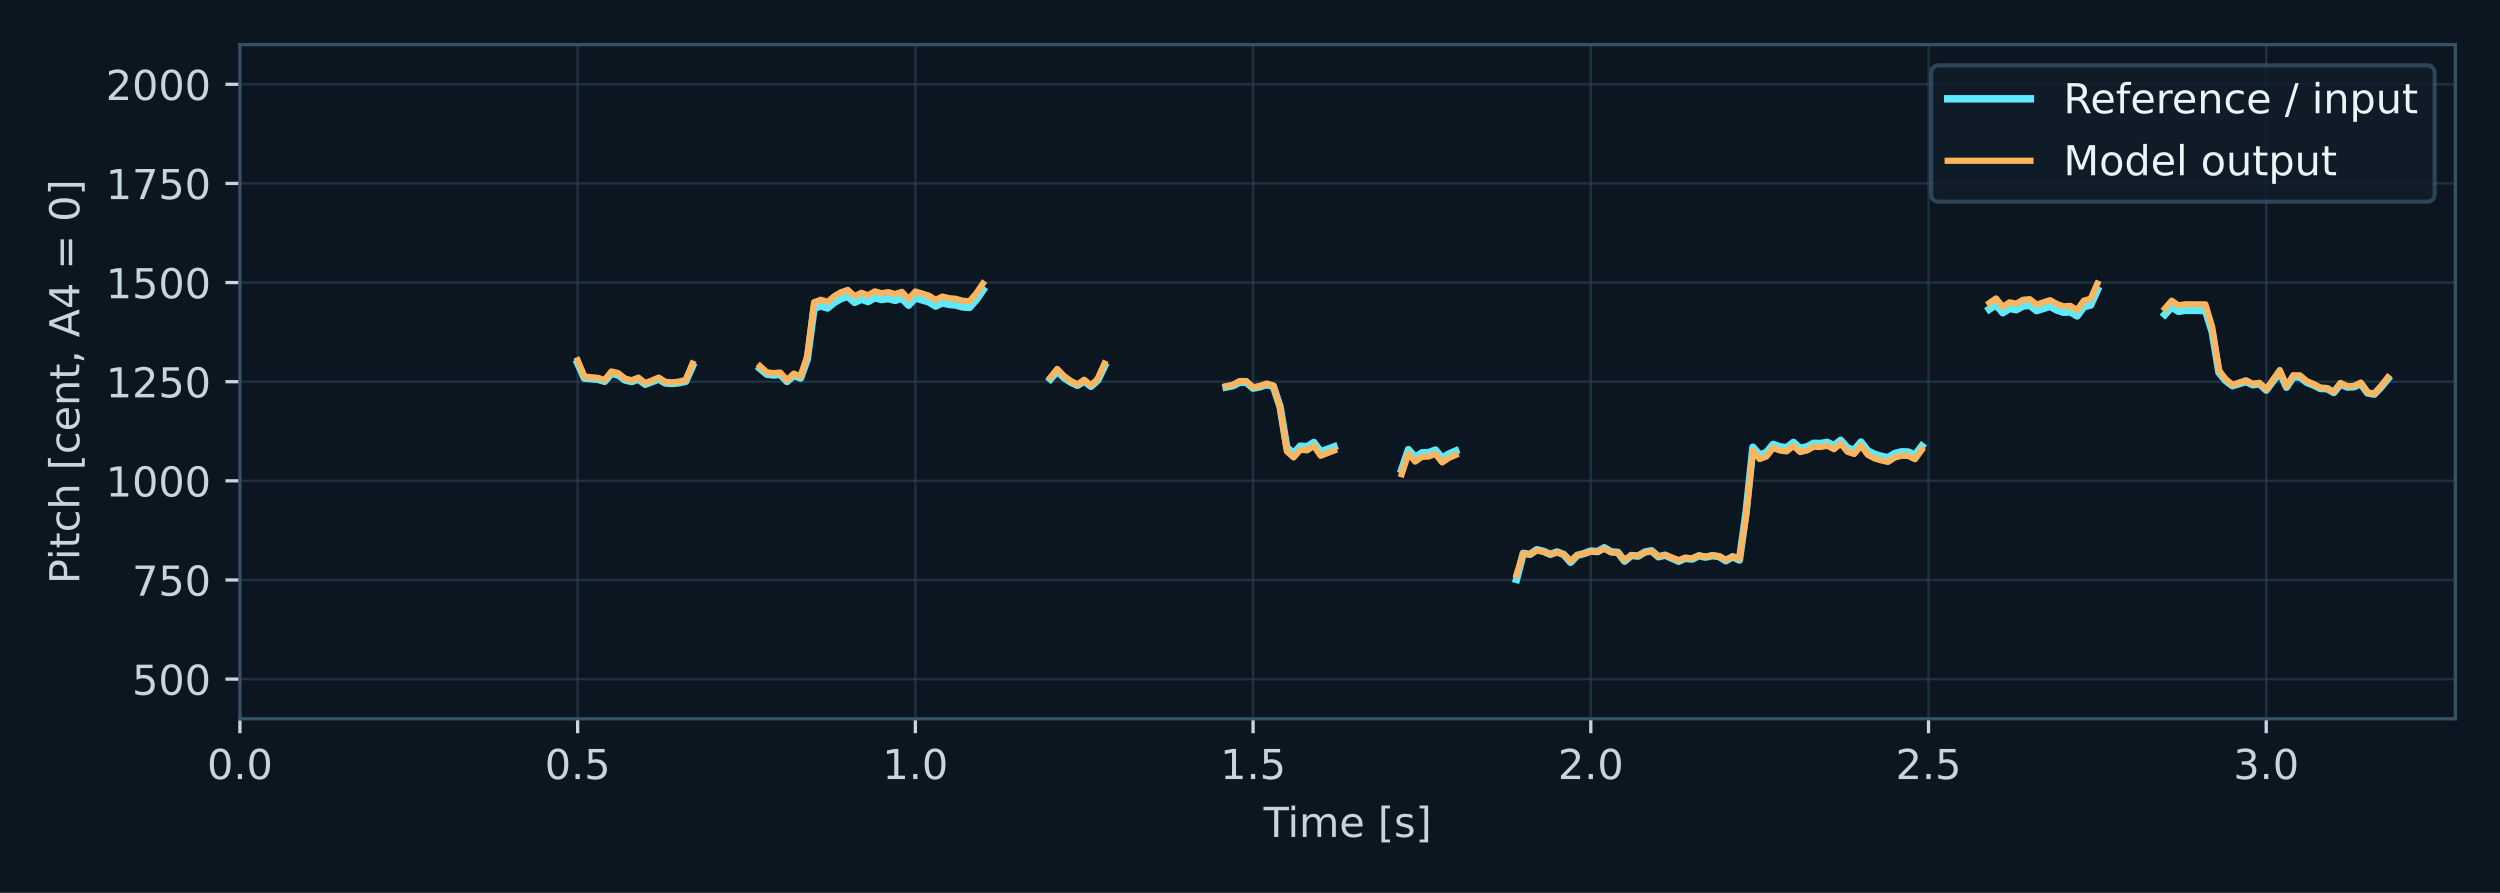
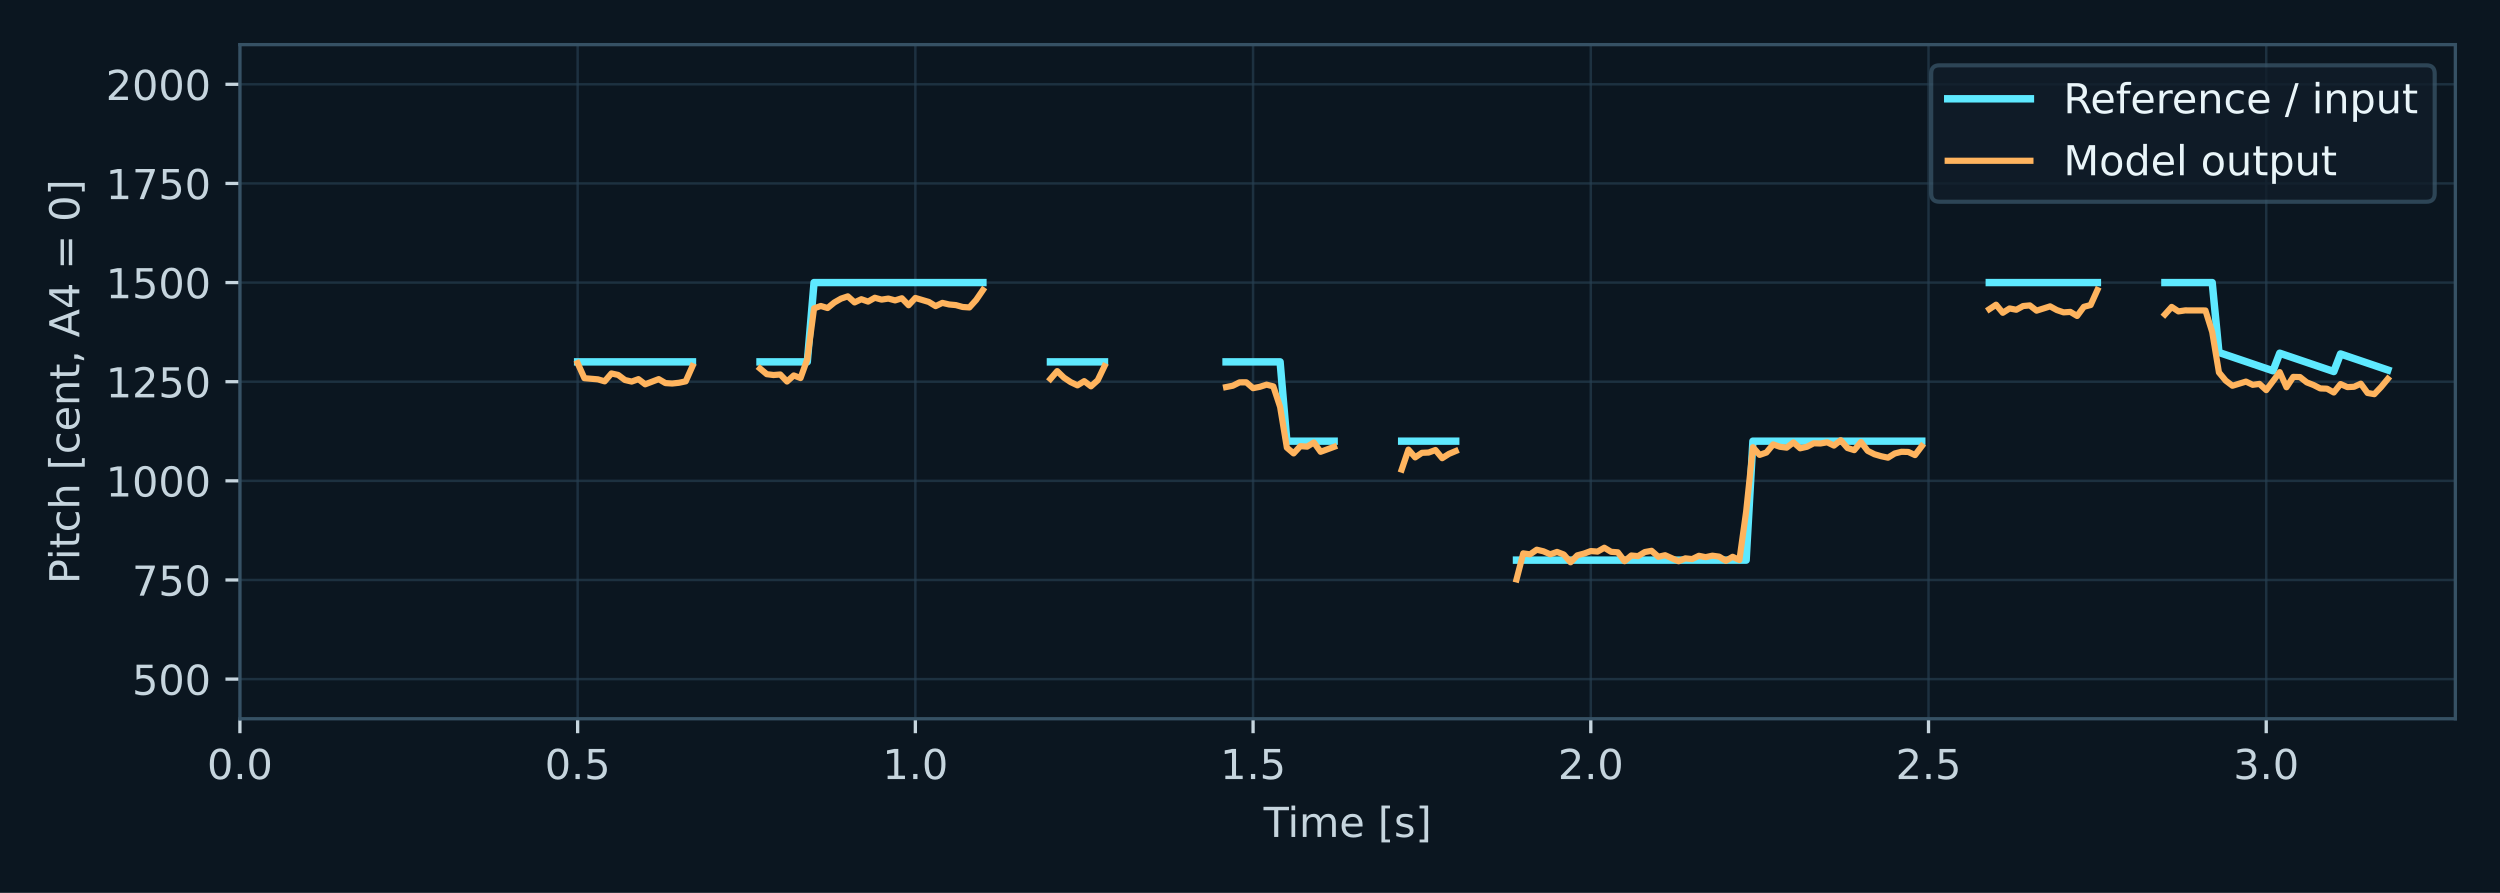
<svg xmlns="http://www.w3.org/2000/svg" xmlns:xlink="http://www.w3.org/1999/xlink" width="604.8pt" height="216pt" viewBox="0 0 604.8 216" version="1.1">
  <defs>
    <style type="text/css">*{stroke-linejoin: round; stroke-linecap: butt}</style>
  </defs>
  <g id="figure_1">
    <g id="patch_1">
      <path d="M 0 216 L 604.8 216 L 604.8 0 L 0 0 z " style="fill: #0b1620" />
    </g>
    <g id="axes_1">
      <g id="patch_2">
        <path d="M 58.042 173.878 L 594 173.878 L 594 10.8 L 58.042 10.8 z " style="fill: #0b1620" />
      </g>
      <g id="matplotlib.axis_1">
        <g id="xtick_1">
          <g id="line2d_1">
            <path d="M 58.042 173.878 L 58.042 10.8 " clip-path="url(#p60f1ccc216)" style="fill: none; stroke: #274052; stroke-opacity: 0.65; stroke-width: 0.6; stroke-linecap: square" />
          </g>
          <g id="line2d_2">
            <defs>
              <path id="m937ce495da" d="M 0 0 L 0 3.5 " style="stroke: #c6d5de; stroke-width: 0.8" />
            </defs>
            <g>
              <use xlink:href="#m937ce495da" x="58.042" y="173.878" style="fill: #c6d5de; stroke: #c6d5de; stroke-width: 0.8" />
            </g>
          </g>
          <g id="text_1">
            <g style="fill: #c6d5de" transform="translate(50.09078 188.4753) scale(0.1 -0.1)">
              <defs>
                <path id="DejaVuSans-13" d="M 2034 4250 Q 1547 4250 1301 3770 Q 1056 3291 1056 2328 Q 1056 1369 1301 889 Q 1547 409 2034 409 Q 2525 409 2770 889 Q 3016 1369 3016 2328 Q 3016 3291 2770 3770 Q 2525 4250 2034 4250 z M 2034 4750 Q 2819 4750 3233 4129 Q 3647 3509 3647 2328 Q 3647 1150 3233 529 Q 2819 -91 2034 -91 Q 1250 -91 836 529 Q 422 1150 422 2328 Q 422 3509 836 4129 Q 1250 4750 2034 4750 z " transform="scale(0.015625)" />
                <path id="DejaVuSans-11" d="M 684 794 L 1344 794 L 1344 0 L 684 0 L 684 794 z " transform="scale(0.015625)" />
              </defs>
              <use xlink:href="#DejaVuSans-13" />
              <use xlink:href="#DejaVuSans-11" transform="translate(63.625 0)" />
              <use xlink:href="#DejaVuSans-13" transform="translate(95.40625 0)" />
            </g>
          </g>
        </g>
        <g id="xtick_2">
          <g id="line2d_3">
            <path d="M 139.743 173.878 L 139.743 10.8 " clip-path="url(#p60f1ccc216)" style="fill: none; stroke: #274052; stroke-opacity: 0.65; stroke-width: 0.6; stroke-linecap: square" />
          </g>
          <g id="line2d_4">
            <g>
              <use xlink:href="#m937ce495da" x="139.743" y="173.878" style="fill: #c6d5de; stroke: #c6d5de; stroke-width: 0.8" />
            </g>
          </g>
          <g id="text_2">
            <g style="fill: #c6d5de" transform="translate(131.7916 188.4753) scale(0.1 -0.1)">
              <defs>
                <path id="DejaVuSans-18" d="M 691 4666 L 3169 4666 L 3169 4134 L 1269 4134 L 1269 2991 Q 1406 3038 1543 3061 Q 1681 3084 1819 3084 Q 2600 3084 3056 2656 Q 3513 2228 3513 1497 Q 3513 744 3044 326 Q 2575 -91 1722 -91 Q 1428 -91 1123 -41 Q 819 9 494 109 L 494 744 Q 775 591 1075 516 Q 1375 441 1709 441 Q 2250 441 2565 725 Q 2881 1009 2881 1497 Q 2881 1984 2565 2268 Q 2250 2553 1709 2553 Q 1456 2553 1204 2497 Q 953 2441 691 2322 L 691 4666 z " transform="scale(0.015625)" />
              </defs>
              <use xlink:href="#DejaVuSans-13" />
              <use xlink:href="#DejaVuSans-11" transform="translate(63.625 0)" />
              <use xlink:href="#DejaVuSans-18" transform="translate(95.40625 0)" />
            </g>
          </g>
        </g>
        <g id="xtick_3">
          <g id="line2d_5">
            <path d="M 221.444 173.878 L 221.444 10.8 " clip-path="url(#p60f1ccc216)" style="fill: none; stroke: #274052; stroke-opacity: 0.65; stroke-width: 0.6; stroke-linecap: square" />
          </g>
          <g id="line2d_6">
            <g>
              <use xlink:href="#m937ce495da" x="221.444" y="173.878" style="fill: #c6d5de; stroke: #c6d5de; stroke-width: 0.8" />
            </g>
          </g>
          <g id="text_3">
            <g style="fill: #c6d5de" transform="translate(213.4925 188.4753) scale(0.1 -0.1)">
              <defs>
                <path id="DejaVuSans-14" d="M 794 531 L 1825 531 L 1825 4091 L 703 3866 L 703 4441 L 1819 4666 L 2450 4666 L 2450 531 L 3481 531 L 3481 0 L 794 0 L 794 531 z " transform="scale(0.015625)" />
              </defs>
              <use xlink:href="#DejaVuSans-14" />
              <use xlink:href="#DejaVuSans-11" transform="translate(63.625 0)" />
              <use xlink:href="#DejaVuSans-13" transform="translate(95.40625 0)" />
            </g>
          </g>
        </g>
        <g id="xtick_4">
          <g id="line2d_7">
            <path d="M 303.145 173.878 L 303.145 10.8 " clip-path="url(#p60f1ccc216)" style="fill: none; stroke: #274052; stroke-opacity: 0.65; stroke-width: 0.6; stroke-linecap: square" />
          </g>
          <g id="line2d_8">
            <g>
              <use xlink:href="#m937ce495da" x="303.145" y="173.878" style="fill: #c6d5de; stroke: #c6d5de; stroke-width: 0.8" />
            </g>
          </g>
          <g id="text_4">
            <g style="fill: #c6d5de" transform="translate(295.1934 188.4753) scale(0.1 -0.1)">
              <use xlink:href="#DejaVuSans-14" />
              <use xlink:href="#DejaVuSans-11" transform="translate(63.625 0)" />
              <use xlink:href="#DejaVuSans-18" transform="translate(95.40625 0)" />
            </g>
          </g>
        </g>
        <g id="xtick_5">
          <g id="line2d_9">
            <path d="M 384.846 173.878 L 384.846 10.8 " clip-path="url(#p60f1ccc216)" style="fill: none; stroke: #274052; stroke-opacity: 0.65; stroke-width: 0.6; stroke-linecap: square" />
          </g>
          <g id="line2d_10">
            <g>
              <use xlink:href="#m937ce495da" x="384.846" y="173.878" style="fill: #c6d5de; stroke: #c6d5de; stroke-width: 0.8" />
            </g>
          </g>
          <g id="text_5">
            <g style="fill: #c6d5de" transform="translate(376.8942 188.4753) scale(0.1 -0.1)">
              <defs>
                <path id="DejaVuSans-15" d="M 1228 531 L 3431 531 L 3431 0 L 469 0 L 469 531 Q 828 903 1448 1529 Q 2069 2156 2228 2338 Q 2531 2678 2651 2914 Q 2772 3150 2772 3378 Q 2772 3750 2511 3984 Q 2250 4219 1831 4219 Q 1534 4219 1204 4116 Q 875 4013 500 3803 L 500 4441 Q 881 4594 1212 4672 Q 1544 4750 1819 4750 Q 2544 4750 2975 4387 Q 3406 4025 3406 3419 Q 3406 3131 3298 2873 Q 3191 2616 2906 2266 Q 2828 2175 2409 1742 Q 1991 1309 1228 531 z " transform="scale(0.015625)" />
              </defs>
              <use xlink:href="#DejaVuSans-15" />
              <use xlink:href="#DejaVuSans-11" transform="translate(63.625 0)" />
              <use xlink:href="#DejaVuSans-13" transform="translate(95.40625 0)" />
            </g>
          </g>
        </g>
        <g id="xtick_6">
          <g id="line2d_11">
            <path d="M 466.547 173.878 L 466.547 10.8 " clip-path="url(#p60f1ccc216)" style="fill: none; stroke: #274052; stroke-opacity: 0.65; stroke-width: 0.6; stroke-linecap: square" />
          </g>
          <g id="line2d_12">
            <g>
              <use xlink:href="#m937ce495da" x="466.547" y="173.878" style="fill: #c6d5de; stroke: #c6d5de; stroke-width: 0.8" />
            </g>
          </g>
          <g id="text_6">
            <g style="fill: #c6d5de" transform="translate(458.5951 188.4753) scale(0.1 -0.1)">
              <use xlink:href="#DejaVuSans-15" />
              <use xlink:href="#DejaVuSans-11" transform="translate(63.625 0)" />
              <use xlink:href="#DejaVuSans-18" transform="translate(95.40625 0)" />
            </g>
          </g>
        </g>
        <g id="xtick_7">
          <g id="line2d_13">
            <path d="M 548.248 173.878 L 548.248 10.8 " clip-path="url(#p60f1ccc216)" style="fill: none; stroke: #274052; stroke-opacity: 0.65; stroke-width: 0.6; stroke-linecap: square" />
          </g>
          <g id="line2d_14">
            <g>
              <use xlink:href="#m937ce495da" x="548.248" y="173.878" style="fill: #c6d5de; stroke: #c6d5de; stroke-width: 0.8" />
            </g>
          </g>
          <g id="text_7">
            <g style="fill: #c6d5de" transform="translate(540.296 188.4753) scale(0.1 -0.1)">
              <defs>
                <path id="DejaVuSans-16" d="M 2597 2516 Q 3050 2419 3304 2112 Q 3559 1806 3559 1356 Q 3559 666 3084 287 Q 2609 -91 1734 -91 Q 1441 -91 1130 -33 Q 819 25 488 141 L 488 750 Q 750 597 1062 519 Q 1375 441 1716 441 Q 2309 441 2620 675 Q 2931 909 2931 1356 Q 2931 1769 2642 2001 Q 2353 2234 1838 2234 L 1294 2234 L 1294 2753 L 1863 2753 Q 2328 2753 2575 2939 Q 2822 3125 2822 3475 Q 2822 3834 2567 4026 Q 2313 4219 1838 4219 Q 1578 4219 1281 4162 Q 984 4106 628 3988 L 628 4550 Q 988 4650 1302 4700 Q 1616 4750 1894 4750 Q 2613 4750 3031 4423 Q 3450 4097 3450 3541 Q 3450 3153 3228 2886 Q 3006 2619 2597 2516 z " transform="scale(0.015625)" />
              </defs>
              <use xlink:href="#DejaVuSans-16" />
              <use xlink:href="#DejaVuSans-11" transform="translate(63.625 0)" />
              <use xlink:href="#DejaVuSans-13" transform="translate(95.40625 0)" />
            </g>
          </g>
        </g>
        <g id="text_8">
          <g style="fill: #c6d5de" transform="translate(305.6899 202.4761) scale(0.1 -0.1)">
            <defs>
              <path id="DejaVuSans-37" d="M -19 4666 L 3928 4666 L 3928 4134 L 2272 4134 L 2272 0 L 1638 0 L 1638 4134 L -19 4134 L -19 4666 z " transform="scale(0.015625)" />
              <path id="DejaVuSans-4c" d="M 603 3500 L 1178 3500 L 1178 0 L 603 0 L 603 3500 z M 603 4863 L 1178 4863 L 1178 4134 L 603 4134 L 603 4863 z " transform="scale(0.015625)" />
              <path id="DejaVuSans-50" d="M 3328 2828 Q 3544 3216 3844 3400 Q 4144 3584 4550 3584 Q 5097 3584 5394 3201 Q 5691 2819 5691 2113 L 5691 0 L 5113 0 L 5113 2094 Q 5113 2597 4934 2840 Q 4756 3084 4391 3084 Q 3944 3084 3684 2787 Q 3425 2491 3425 1978 L 3425 0 L 2847 0 L 2847 2094 Q 2847 2600 2669 2842 Q 2491 3084 2119 3084 Q 1678 3084 1418 2786 Q 1159 2488 1159 1978 L 1159 0 L 581 0 L 581 3500 L 1159 3500 L 1159 2956 Q 1356 3278 1631 3431 Q 1906 3584 2284 3584 Q 2666 3584 2933 3390 Q 3200 3197 3328 2828 z " transform="scale(0.015625)" />
              <path id="DejaVuSans-48" d="M 3597 1894 L 3597 1613 L 953 1613 Q 991 1019 1311 708 Q 1631 397 2203 397 Q 2534 397 2845 478 Q 3156 559 3463 722 L 3463 178 Q 3153 47 2828 -22 Q 2503 -91 2169 -91 Q 1331 -91 842 396 Q 353 884 353 1716 Q 353 2575 817 3079 Q 1281 3584 2069 3584 Q 2775 3584 3186 3129 Q 3597 2675 3597 1894 z M 3022 2063 Q 3016 2534 2758 2815 Q 2500 3097 2075 3097 Q 1594 3097 1305 2825 Q 1016 2553 972 2059 L 3022 2063 z " transform="scale(0.015625)" />
              <path id="DejaVuSans-3" transform="scale(0.015625)" />
              <path id="DejaVuSans-3e" d="M 550 4863 L 1875 4863 L 1875 4416 L 1125 4416 L 1125 -397 L 1875 -397 L 1875 -844 L 550 -844 L 550 4863 z " transform="scale(0.015625)" />
              <path id="DejaVuSans-56" d="M 2834 3397 L 2834 2853 Q 2591 2978 2328 3040 Q 2066 3103 1784 3103 Q 1356 3103 1142 2972 Q 928 2841 928 2578 Q 928 2378 1081 2264 Q 1234 2150 1697 2047 L 1894 2003 Q 2506 1872 2764 1633 Q 3022 1394 3022 966 Q 3022 478 2636 193 Q 2250 -91 1575 -91 Q 1294 -91 989 -36 Q 684 19 347 128 L 347 722 Q 666 556 975 473 Q 1284 391 1588 391 Q 1994 391 2212 530 Q 2431 669 2431 922 Q 2431 1156 2273 1281 Q 2116 1406 1581 1522 L 1381 1569 Q 847 1681 609 1914 Q 372 2147 372 2553 Q 372 3047 722 3315 Q 1072 3584 1716 3584 Q 2034 3584 2315 3537 Q 2597 3491 2834 3397 z " transform="scale(0.015625)" />
              <path id="DejaVuSans-40" d="M 1947 4863 L 1947 -844 L 622 -844 L 622 -397 L 1369 -397 L 1369 4416 L 622 4416 L 622 4863 L 1947 4863 z " transform="scale(0.015625)" />
            </defs>
            <use xlink:href="#DejaVuSans-37" />
            <use xlink:href="#DejaVuSans-4c" transform="translate(58 0)" />
            <use xlink:href="#DejaVuSans-50" transform="translate(85.78125 0)" />
            <use xlink:href="#DejaVuSans-48" transform="translate(183.1875 0)" />
            <use xlink:href="#DejaVuSans-3" transform="translate(244.7188 0)" />
            <use xlink:href="#DejaVuSans-3e" transform="translate(276.5 0)" />
            <use xlink:href="#DejaVuSans-56" transform="translate(315.5156 0)" />
            <use xlink:href="#DejaVuSans-40" transform="translate(367.6094 0)" />
          </g>
        </g>
      </g>
      <g id="matplotlib.axis_2">
        <g id="ytick_1">
          <g id="line2d_15">
            <path d="M 58.042 164.285 L 594 164.285 " clip-path="url(#p60f1ccc216)" style="fill: none; stroke: #274052; stroke-opacity: 0.65; stroke-width: 0.6; stroke-linecap: square" />
          </g>
          <g id="line2d_16">
            <defs>
              <path id="mb3f228c363" d="M 0 0 L -3.5 0 " style="stroke: #c6d5de; stroke-width: 0.8" />
            </defs>
            <g>
              <use xlink:href="#mb3f228c363" x="58.042" y="164.285" style="fill: #c6d5de; stroke: #c6d5de; stroke-width: 0.8" />
            </g>
          </g>
          <g id="text_9">
            <g style="fill: #c6d5de" transform="translate(31.95484 168.0837) scale(0.1 -0.1)">
              <use xlink:href="#DejaVuSans-18" />
              <use xlink:href="#DejaVuSans-13" transform="translate(63.625 0)" />
              <use xlink:href="#DejaVuSans-13" transform="translate(127.25 0)" />
            </g>
          </g>
        </g>
        <g id="ytick_2">
          <g id="line2d_17">
            <path d="M 58.042 140.303 L 594 140.303 " clip-path="url(#p60f1ccc216)" style="fill: none; stroke: #274052; stroke-opacity: 0.65; stroke-width: 0.6; stroke-linecap: square" />
          </g>
          <g id="line2d_18">
            <g>
              <use xlink:href="#mb3f228c363" x="58.042" y="140.303" style="fill: #c6d5de; stroke: #c6d5de; stroke-width: 0.8" />
            </g>
          </g>
          <g id="text_10">
            <g style="fill: #c6d5de" transform="translate(31.95484 144.1017) scale(0.1 -0.1)">
              <defs>
                <path id="DejaVuSans-1a" d="M 525 4666 L 3525 4666 L 3525 4397 L 1831 0 L 1172 0 L 2766 4134 L 525 4134 L 525 4666 z " transform="scale(0.015625)" />
              </defs>
              <use xlink:href="#DejaVuSans-1a" />
              <use xlink:href="#DejaVuSans-18" transform="translate(63.625 0)" />
              <use xlink:href="#DejaVuSans-13" transform="translate(127.25 0)" />
            </g>
          </g>
        </g>
        <g id="ytick_3">
          <g id="line2d_19">
            <path d="M 58.042 116.321 L 594 116.321 " clip-path="url(#p60f1ccc216)" style="fill: none; stroke: #274052; stroke-opacity: 0.65; stroke-width: 0.6; stroke-linecap: square" />
          </g>
          <g id="line2d_20">
            <g>
              <use xlink:href="#mb3f228c363" x="58.042" y="116.321" style="fill: #c6d5de; stroke: #c6d5de; stroke-width: 0.8" />
            </g>
          </g>
          <g id="text_11">
            <g style="fill: #c6d5de" transform="translate(25.59234 120.1197) scale(0.1 -0.1)">
              <use xlink:href="#DejaVuSans-14" />
              <use xlink:href="#DejaVuSans-13" transform="translate(63.625 0)" />
              <use xlink:href="#DejaVuSans-13" transform="translate(127.25 0)" />
              <use xlink:href="#DejaVuSans-13" transform="translate(190.875 0)" />
            </g>
          </g>
        </g>
        <g id="ytick_4">
          <g id="line2d_21">
            <path d="M 58.042 92.339 L 594 92.339 " clip-path="url(#p60f1ccc216)" style="fill: none; stroke: #274052; stroke-opacity: 0.65; stroke-width: 0.6; stroke-linecap: square" />
          </g>
          <g id="line2d_22">
            <g>
              <use xlink:href="#mb3f228c363" x="58.042" y="92.339" style="fill: #c6d5de; stroke: #c6d5de; stroke-width: 0.8" />
            </g>
          </g>
          <g id="text_12">
            <g style="fill: #c6d5de" transform="translate(25.59234 96.13766) scale(0.1 -0.1)">
              <use xlink:href="#DejaVuSans-14" />
              <use xlink:href="#DejaVuSans-15" transform="translate(63.625 0)" />
              <use xlink:href="#DejaVuSans-18" transform="translate(127.25 0)" />
              <use xlink:href="#DejaVuSans-13" transform="translate(190.875 0)" />
            </g>
          </g>
        </g>
        <g id="ytick_5">
          <g id="line2d_23">
            <path d="M 58.042 68.357 L 594 68.357 " clip-path="url(#p60f1ccc216)" style="fill: none; stroke: #274052; stroke-opacity: 0.65; stroke-width: 0.6; stroke-linecap: square" />
          </g>
          <g id="line2d_24">
            <g>
              <use xlink:href="#mb3f228c363" x="58.042" y="68.357" style="fill: #c6d5de; stroke: #c6d5de; stroke-width: 0.8" />
            </g>
          </g>
          <g id="text_13">
            <g style="fill: #c6d5de" transform="translate(25.59234 72.15565) scale(0.1 -0.1)">
              <use xlink:href="#DejaVuSans-14" />
              <use xlink:href="#DejaVuSans-18" transform="translate(63.625 0)" />
              <use xlink:href="#DejaVuSans-13" transform="translate(127.25 0)" />
              <use xlink:href="#DejaVuSans-13" transform="translate(190.875 0)" />
            </g>
          </g>
        </g>
        <g id="ytick_6">
          <g id="line2d_25">
            <path d="M 58.042 44.375 L 594 44.375 " clip-path="url(#p60f1ccc216)" style="fill: none; stroke: #274052; stroke-opacity: 0.65; stroke-width: 0.6; stroke-linecap: square" />
          </g>
          <g id="line2d_26">
            <g>
              <use xlink:href="#mb3f228c363" x="58.042" y="44.375" style="fill: #c6d5de; stroke: #c6d5de; stroke-width: 0.8" />
            </g>
          </g>
          <g id="text_14">
            <g style="fill: #c6d5de" transform="translate(25.59234 48.17364) scale(0.1 -0.1)">
              <use xlink:href="#DejaVuSans-14" />
              <use xlink:href="#DejaVuSans-1a" transform="translate(63.625 0)" />
              <use xlink:href="#DejaVuSans-18" transform="translate(127.25 0)" />
              <use xlink:href="#DejaVuSans-13" transform="translate(190.875 0)" />
            </g>
          </g>
        </g>
        <g id="ytick_7">
          <g id="line2d_27">
            <path d="M 58.042 20.393 L 594 20.393 " clip-path="url(#p60f1ccc216)" style="fill: none; stroke: #274052; stroke-opacity: 0.65; stroke-width: 0.6; stroke-linecap: square" />
          </g>
          <g id="line2d_28">
            <g>
              <use xlink:href="#mb3f228c363" x="58.042" y="20.393" style="fill: #c6d5de; stroke: #c6d5de; stroke-width: 0.8" />
            </g>
          </g>
          <g id="text_15">
            <g style="fill: #c6d5de" transform="translate(25.59234 24.19163) scale(0.1 -0.1)">
              <use xlink:href="#DejaVuSans-15" />
              <use xlink:href="#DejaVuSans-13" transform="translate(63.625 0)" />
              <use xlink:href="#DejaVuSans-13" transform="translate(127.25 0)" />
              <use xlink:href="#DejaVuSans-13" transform="translate(190.875 0)" />
            </g>
          </g>
        </g>
        <g id="text_16">
          <g style="fill: #c6d5de" transform="translate(19.19 141.2849) rotate(-90) scale(0.1 -0.1)">
            <defs>
              <path id="DejaVuSans-33" d="M 1259 4147 L 1259 2394 L 2053 2394 Q 2494 2394 2734 2622 Q 2975 2850 2975 3272 Q 2975 3691 2734 3919 Q 2494 4147 2053 4147 L 1259 4147 z M 628 4666 L 2053 4666 Q 2838 4666 3239 4311 Q 3641 3956 3641 3272 Q 3641 2581 3239 2228 Q 2838 1875 2053 1875 L 1259 1875 L 1259 0 L 628 0 L 628 4666 z " transform="scale(0.015625)" />
              <path id="DejaVuSans-57" d="M 1172 4494 L 1172 3500 L 2356 3500 L 2356 3053 L 1172 3053 L 1172 1153 Q 1172 725 1289 603 Q 1406 481 1766 481 L 2356 481 L 2356 0 L 1766 0 Q 1100 0 847 248 Q 594 497 594 1153 L 594 3053 L 172 3053 L 172 3500 L 594 3500 L 594 4494 L 1172 4494 z " transform="scale(0.015625)" />
              <path id="DejaVuSans-46" d="M 3122 3366 L 3122 2828 Q 2878 2963 2633 3030 Q 2388 3097 2138 3097 Q 1578 3097 1268 2742 Q 959 2388 959 1747 Q 959 1106 1268 751 Q 1578 397 2138 397 Q 2388 397 2633 464 Q 2878 531 3122 666 L 3122 134 Q 2881 22 2623 -34 Q 2366 -91 2075 -91 Q 1284 -91 818 406 Q 353 903 353 1747 Q 353 2603 823 3093 Q 1294 3584 2113 3584 Q 2378 3584 2631 3529 Q 2884 3475 3122 3366 z " transform="scale(0.015625)" />
              <path id="DejaVuSans-4b" d="M 3513 2113 L 3513 0 L 2938 0 L 2938 2094 Q 2938 2591 2744 2837 Q 2550 3084 2163 3084 Q 1697 3084 1428 2787 Q 1159 2491 1159 1978 L 1159 0 L 581 0 L 581 4863 L 1159 4863 L 1159 2956 Q 1366 3272 1645 3428 Q 1925 3584 2291 3584 Q 2894 3584 3203 3211 Q 3513 2838 3513 2113 z " transform="scale(0.015625)" />
              <path id="DejaVuSans-51" d="M 3513 2113 L 3513 0 L 2938 0 L 2938 2094 Q 2938 2591 2744 2837 Q 2550 3084 2163 3084 Q 1697 3084 1428 2787 Q 1159 2491 1159 1978 L 1159 0 L 581 0 L 581 3500 L 1159 3500 L 1159 2956 Q 1366 3272 1645 3428 Q 1925 3584 2291 3584 Q 2894 3584 3203 3211 Q 3513 2838 3513 2113 z " transform="scale(0.015625)" />
              <path id="DejaVuSans-f" d="M 750 794 L 1409 794 L 1409 256 L 897 -744 L 494 -744 L 750 256 L 750 794 z " transform="scale(0.015625)" />
              <path id="DejaVuSans-24" d="M 2188 4044 L 1331 1722 L 3047 1722 L 2188 4044 z M 1831 4666 L 2547 4666 L 4325 0 L 3669 0 L 3244 1197 L 1141 1197 L 716 0 L 50 0 L 1831 4666 z " transform="scale(0.015625)" />
              <path id="DejaVuSans-17" d="M 2419 4116 L 825 1625 L 2419 1625 L 2419 4116 z M 2253 4666 L 3047 4666 L 3047 1625 L 3713 1625 L 3713 1100 L 3047 1100 L 3047 0 L 2419 0 L 2419 1100 L 313 1100 L 313 1709 L 2253 4666 z " transform="scale(0.015625)" />
              <path id="DejaVuSans-20" d="M 678 2906 L 4684 2906 L 4684 2381 L 678 2381 L 678 2906 z M 678 1631 L 4684 1631 L 4684 1100 L 678 1100 L 678 1631 z " transform="scale(0.015625)" />
            </defs>
            <use xlink:href="#DejaVuSans-33" />
            <use xlink:href="#DejaVuSans-4c" transform="translate(58.09375 0)" />
            <use xlink:href="#DejaVuSans-57" transform="translate(85.875 0)" />
            <use xlink:href="#DejaVuSans-46" transform="translate(125.0781 0)" />
            <use xlink:href="#DejaVuSans-4b" transform="translate(180.0625 0)" />
            <use xlink:href="#DejaVuSans-3" transform="translate(243.4375 0)" />
            <use xlink:href="#DejaVuSans-3e" transform="translate(275.2188 0)" />
            <use xlink:href="#DejaVuSans-46" transform="translate(314.2344 0)" />
            <use xlink:href="#DejaVuSans-48" transform="translate(369.2188 0)" />
            <use xlink:href="#DejaVuSans-51" transform="translate(430.75 0)" />
            <use xlink:href="#DejaVuSans-57" transform="translate(494.125 0)" />
            <use xlink:href="#DejaVuSans-f" transform="translate(533.3281 0)" />
            <use xlink:href="#DejaVuSans-3" transform="translate(565.1094 0)" />
            <use xlink:href="#DejaVuSans-24" transform="translate(596.8906 0)" />
            <use xlink:href="#DejaVuSans-17" transform="translate(665.2969 0)" />
            <use xlink:href="#DejaVuSans-3" transform="translate(728.9219 0)" />
            <use xlink:href="#DejaVuSans-20" transform="translate(760.7031 0)" />
            <use xlink:href="#DejaVuSans-3" transform="translate(844.5 0)" />
            <use xlink:href="#DejaVuSans-13" transform="translate(876.2812 0)" />
            <use xlink:href="#DejaVuSans-40" transform="translate(939.9062 0)" />
          </g>
        </g>
      </g>
      <g id="line2d_29">
-         <path d="M 139.743 87.84 L 141.377 91.492 L 144.645 91.771 L 146.279 92.253 L 147.913 90.349 L 149.547 90.704 L 151.181 91.93 L 152.815 92.309 L 154.449 91.723 L 156.083 92.97 L 159.351 91.719 L 160.985 92.678 L 162.619 92.783 L 164.253 92.601 L 165.887 92.253 L 167.521 88.583 M 183.862 89.148 L 185.496 90.522 L 187.13 90.726 L 188.764 90.595 L 190.398 92.291 L 192.032 90.83 L 193.666 91.457 L 195.3 86.902 L 196.934 74.598 L 198.568 74.024 L 200.202 74.516 L 201.836 73.176 L 203.47 72.243 L 205.104 71.696 L 206.738 73.158 L 208.372 72.387 L 210.006 72.959 L 211.64 72.036 L 213.274 72.484 L 214.908 72.231 L 216.542 72.671 L 218.176 72.156 L 219.81 73.842 L 221.444 72.081 L 224.712 73.051 L 226.346 74.053 L 227.98 73.271 L 229.614 73.658 L 231.248 73.808 L 232.882 74.264 L 234.516 74.376 L 236.15 72.566 L 237.784 70.173 M 254.124 91.68 L 255.758 89.781 L 257.392 91.359 L 259.026 92.45 L 260.66 93.223 L 262.294 92.208 L 263.929 93.458 L 265.563 91.992 L 267.197 88.58 M 296.609 93.641 L 298.243 93.315 L 299.877 92.495 L 301.511 92.494 L 303.145 93.905 L 304.779 93.581 L 306.413 93.051 L 308.047 93.474 L 309.681 98.424 L 311.315 108.295 L 312.949 109.687 L 314.583 107.927 L 316.217 108.053 L 317.851 107.036 L 319.485 109.295 L 322.753 108.094 M 339.093 113.607 L 340.727 108.778 L 342.361 110.646 L 343.995 109.549 L 345.629 109.477 L 347.263 108.87 L 348.897 110.84 L 350.531 109.802 L 352.165 109.116 M 366.872 140.18 L 368.506 133.867 L 370.14 134.11 L 371.774 132.984 L 373.408 133.379 L 375.042 134.099 L 376.676 133.522 L 378.31 134.145 L 379.944 136.027 L 381.578 134.349 L 383.212 133.916 L 384.846 133.313 L 386.48 133.439 L 388.114 132.513 L 389.748 133.494 L 391.382 133.61 L 393.016 135.758 L 394.65 134.387 L 396.284 134.541 L 397.918 133.548 L 399.552 133.252 L 401.186 134.696 L 402.82 134.316 L 406.088 135.779 L 407.722 135.075 L 409.356 135.257 L 410.99 134.46 L 412.624 134.788 L 414.258 134.431 L 415.892 134.659 L 417.526 135.662 L 419.16 134.701 L 420.794 135.483 L 422.428 123.752 L 424.062 108.197 L 425.696 110.043 L 427.33 109.477 L 428.964 107.51 L 430.598 108.084 L 432.232 108.293 L 433.866 107.029 L 435.5 108.453 L 437.134 108.086 L 438.768 107.238 L 440.402 107.29 L 442.036 106.997 L 443.67 107.793 L 445.304 106.505 L 446.938 108.383 L 448.572 108.896 L 450.206 106.939 L 451.841 109.075 L 453.475 109.894 L 455.109 110.372 L 456.743 110.722 L 458.377 109.708 L 460.011 109.298 L 461.645 109.336 L 463.279 110.092 L 464.913 107.934 M 481.253 74.802 L 482.887 73.719 L 484.521 75.666 L 486.155 74.622 L 487.789 74.934 L 489.423 74.038 L 491.057 73.882 L 492.691 75.152 L 495.959 74.115 L 497.593 75.01 L 499.227 75.566 L 500.861 75.456 L 502.495 76.433 L 504.129 74.221 L 505.763 73.796 L 507.397 70.172 M 523.737 76.074 L 525.371 74.25 L 527.005 75.332 L 528.639 75.091 L 533.541 75.11 L 535.175 80.315 L 536.809 90.103 L 538.443 92.08 L 540.077 93.322 L 543.345 92.312 L 544.979 93.097 L 546.614 92.872 L 548.248 94.372 L 551.516 90.028 L 553.15 93.677 L 554.784 91.18 L 556.418 91.217 L 558.052 92.505 L 559.686 93.142 L 561.32 93.969 L 562.954 94.035 L 564.588 94.949 L 566.222 92.911 L 567.856 93.643 L 569.49 93.569 L 571.124 92.823 L 572.758 95.068 L 574.392 95.355 L 576.026 93.634 L 577.66 91.658 L 577.66 91.658 " clip-path="url(#p60f1ccc216)" style="fill: none; stroke: #5ee9ff; stroke-width: 1.8; stroke-linecap: square" />
+         <path d="M 139.743 87.542 L 167.521 87.542 M 183.862 87.542 L 195.3 87.542 L 196.934 68.357 L 237.784 68.357 M 254.124 87.542 L 267.197 87.542 M 296.609 87.542 L 309.681 87.542 L 311.315 106.728 L 322.753 106.728 M 339.093 106.728 L 352.165 106.728 M 366.872 135.506 L 422.428 135.506 L 424.062 106.728 L 464.913 106.728 M 481.253 68.357 L 507.397 68.357 M 523.737 68.357 L 535.175 68.357 L 536.809 85.265 L 549.882 89.698 L 551.516 85.447 L 564.588 89.881 L 566.222 85.63 L 577.66 89.509 L 577.66 89.509 " clip-path="url(#p60f1ccc216)" style="fill: none; stroke: #5ee9ff; stroke-width: 1.8; stroke-linecap: square" />
      </g>
      <g id="line2d_30">
-         <path d="M 139.743 87.142 L 141.377 91.099 L 144.645 91.401 L 146.279 91.925 L 147.913 89.859 L 149.547 90.243 L 151.181 91.574 L 152.815 91.985 L 154.449 91.349 L 156.083 92.703 L 159.351 91.345 L 160.985 92.386 L 162.619 92.5 L 164.253 92.303 L 165.887 91.925 L 167.521 87.947 M 183.862 88.558 L 185.496 90.046 L 187.13 90.267 L 188.764 90.125 L 190.398 91.966 L 192.032 90.38 L 193.666 91.06 L 195.3 86.129 L 196.934 73.103 L 198.568 72.511 L 200.202 73.019 L 201.836 71.64 L 203.47 70.687 L 205.104 70.129 L 206.738 71.622 L 208.372 70.834 L 210.006 71.417 L 211.64 70.475 L 213.274 70.933 L 214.908 70.674 L 216.542 71.123 L 218.176 70.598 L 219.81 72.324 L 221.444 70.521 L 224.712 71.512 L 226.346 72.541 L 227.98 71.738 L 229.614 72.135 L 231.248 72.289 L 232.882 72.758 L 234.516 72.874 L 236.15 71.016 L 237.784 68.593 M 254.124 91.302 L 255.758 89.243 L 257.392 90.955 L 259.026 92.139 L 260.66 92.979 L 262.294 91.876 L 263.929 93.234 L 265.563 91.641 L 267.197 87.944 M 296.609 93.432 L 298.243 93.079 L 299.877 92.187 L 301.511 92.187 L 303.145 93.719 L 304.779 93.367 L 306.413 92.791 L 308.047 93.251 L 309.681 98.626 L 311.315 109.206 L 312.949 110.67 L 314.583 108.817 L 316.217 108.95 L 317.851 107.874 L 319.485 110.258 L 322.753 108.995 M 339.093 114.736 L 340.727 109.714 L 342.361 111.672 L 343.995 110.525 L 345.629 110.449 L 347.263 109.811 L 348.897 111.874 L 350.531 110.789 L 352.165 110.071 M 366.872 139.042 L 368.506 133.898 L 370.14 134.105 L 371.774 133.145 L 373.408 133.483 L 375.042 134.096 L 376.676 133.605 L 378.31 134.135 L 379.944 135.709 L 381.578 134.307 L 383.212 133.94 L 384.846 133.426 L 386.48 133.534 L 388.114 132.739 L 389.748 133.581 L 391.382 133.68 L 393.016 135.486 L 394.65 134.339 L 396.284 134.469 L 397.918 133.627 L 399.552 133.374 L 401.186 134.6 L 402.82 134.279 L 406.088 135.503 L 407.722 134.917 L 409.356 135.069 L 410.99 134.4 L 412.624 134.677 L 414.258 134.376 L 415.892 134.568 L 417.526 135.406 L 419.16 134.604 L 420.794 135.257 L 422.428 124.783 L 424.062 109.102 L 425.696 111.042 L 427.33 110.449 L 428.964 108.376 L 430.598 108.983 L 432.232 109.203 L 433.866 107.867 L 435.5 109.372 L 437.134 108.985 L 438.768 108.088 L 440.402 108.143 L 442.036 107.833 L 443.67 108.675 L 445.304 107.311 L 446.938 109.298 L 448.572 109.839 L 450.206 107.771 L 451.841 110.027 L 453.475 110.886 L 455.109 111.386 L 456.743 111.751 L 458.377 110.691 L 460.011 110.262 L 461.645 110.301 L 463.279 111.094 L 464.913 108.826 M 481.253 73.314 L 482.887 72.198 L 484.521 74.208 L 486.155 73.128 L 487.789 73.45 L 489.423 72.525 L 491.057 72.365 L 492.691 73.675 L 495.959 72.605 L 497.593 73.529 L 499.227 74.105 L 500.861 73.991 L 502.495 75.006 L 504.129 72.714 L 505.763 72.277 L 507.397 68.593 M 523.737 74.633 L 525.371 72.744 L 527.005 73.863 L 528.639 73.612 L 533.541 73.633 L 535.175 79.083 L 536.809 89.591 L 538.443 91.737 L 540.077 93.086 L 543.345 91.988 L 544.979 92.842 L 546.614 92.597 L 548.248 94.227 L 551.516 89.51 L 553.15 93.471 L 554.784 90.76 L 556.418 90.8 L 558.052 92.198 L 559.686 92.89 L 561.32 93.789 L 562.954 93.861 L 564.588 94.854 L 566.222 92.639 L 567.856 93.435 L 569.49 93.354 L 571.124 92.544 L 572.758 94.983 L 574.392 95.295 L 576.026 93.426 L 577.66 91.279 L 577.66 91.279 " clip-path="url(#p60f1ccc216)" style="fill: none; stroke: #ffb45e; stroke-width: 1.5; stroke-linecap: square" />
+         <path d="M 139.743 87.84 L 141.377 91.492 L 144.645 91.771 L 146.279 92.253 L 147.913 90.349 L 149.547 90.704 L 151.181 91.93 L 152.815 92.309 L 154.449 91.723 L 156.083 92.97 L 159.351 91.719 L 160.985 92.678 L 162.619 92.783 L 164.253 92.601 L 165.887 92.253 L 167.521 88.583 M 183.862 89.148 L 185.496 90.522 L 187.13 90.726 L 188.764 90.595 L 190.398 92.291 L 192.032 90.83 L 193.666 91.457 L 195.3 86.902 L 196.934 74.598 L 198.568 74.024 L 200.202 74.516 L 201.836 73.176 L 203.47 72.243 L 205.104 71.696 L 206.738 73.158 L 208.372 72.387 L 210.006 72.959 L 211.64 72.036 L 213.274 72.484 L 214.908 72.231 L 216.542 72.671 L 218.176 72.156 L 219.81 73.842 L 221.444 72.081 L 224.712 73.051 L 226.346 74.053 L 227.98 73.271 L 229.614 73.658 L 231.248 73.808 L 232.882 74.264 L 234.516 74.376 L 236.15 72.566 L 237.784 70.173 M 254.124 91.68 L 255.758 89.781 L 257.392 91.359 L 259.026 92.45 L 260.66 93.223 L 262.294 92.208 L 263.929 93.458 L 265.563 91.992 L 267.197 88.58 M 296.609 93.641 L 298.243 93.315 L 299.877 92.495 L 301.511 92.494 L 303.145 93.905 L 304.779 93.581 L 306.413 93.051 L 308.047 93.474 L 309.681 98.424 L 311.315 108.295 L 312.949 109.687 L 314.583 107.927 L 316.217 108.053 L 317.851 107.036 L 319.485 109.295 L 322.753 108.094 M 339.093 113.607 L 340.727 108.778 L 342.361 110.646 L 343.995 109.549 L 345.629 109.477 L 347.263 108.87 L 348.897 110.84 L 350.531 109.802 L 352.165 109.116 M 366.872 140.18 L 368.506 133.867 L 370.14 134.11 L 371.774 132.984 L 373.408 133.379 L 375.042 134.099 L 376.676 133.522 L 378.31 134.145 L 379.944 136.027 L 381.578 134.349 L 383.212 133.916 L 384.846 133.313 L 386.48 133.439 L 388.114 132.513 L 389.748 133.494 L 391.382 133.61 L 393.016 135.758 L 394.65 134.387 L 396.284 134.541 L 397.918 133.548 L 399.552 133.252 L 401.186 134.696 L 402.82 134.316 L 406.088 135.779 L 407.722 135.075 L 409.356 135.257 L 410.99 134.46 L 412.624 134.788 L 414.258 134.431 L 415.892 134.659 L 417.526 135.662 L 419.16 134.701 L 420.794 135.483 L 422.428 123.752 L 424.062 108.197 L 425.696 110.043 L 427.33 109.477 L 428.964 107.51 L 430.598 108.084 L 432.232 108.293 L 433.866 107.029 L 435.5 108.453 L 437.134 108.086 L 438.768 107.238 L 440.402 107.29 L 442.036 106.997 L 443.67 107.793 L 445.304 106.505 L 446.938 108.383 L 448.572 108.896 L 450.206 106.939 L 451.841 109.075 L 453.475 109.894 L 455.109 110.372 L 456.743 110.722 L 458.377 109.708 L 460.011 109.298 L 461.645 109.336 L 463.279 110.092 L 464.913 107.934 M 481.253 74.802 L 482.887 73.719 L 484.521 75.666 L 486.155 74.622 L 487.789 74.934 L 489.423 74.038 L 491.057 73.882 L 492.691 75.152 L 495.959 74.115 L 497.593 75.01 L 499.227 75.566 L 500.861 75.456 L 502.495 76.433 L 504.129 74.221 L 505.763 73.796 L 507.397 70.172 M 523.737 76.074 L 525.371 74.25 L 527.005 75.332 L 528.639 75.091 L 533.541 75.11 L 535.175 80.315 L 536.809 90.103 L 538.443 92.08 L 540.077 93.322 L 543.345 92.312 L 544.979 93.097 L 546.614 92.872 L 548.248 94.372 L 551.516 90.028 L 553.15 93.677 L 554.784 91.18 L 556.418 91.217 L 558.052 92.505 L 559.686 93.142 L 561.32 93.969 L 562.954 94.035 L 564.588 94.949 L 566.222 92.911 L 567.856 93.643 L 569.49 93.569 L 571.124 92.823 L 572.758 95.068 L 574.392 95.355 L 576.026 93.634 L 577.66 91.658 L 577.66 91.658 " clip-path="url(#p60f1ccc216)" style="fill: none; stroke: #ffb45e; stroke-width: 1.5; stroke-linecap: square" />
      </g>
      <g id="patch_3">
        <path d="M 58.042 173.878 L 58.042 10.8 " style="fill: none; stroke: #365164; stroke-width: 0.8; stroke-linejoin: miter; stroke-linecap: square" />
      </g>
      <g id="patch_4">
        <path d="M 594 173.878 L 594 10.8 " style="fill: none; stroke: #365164; stroke-width: 0.8; stroke-linejoin: miter; stroke-linecap: square" />
      </g>
      <g id="patch_5">
        <path d="M 58.042 173.878 L 594 173.878 " style="fill: none; stroke: #365164; stroke-width: 0.8; stroke-linejoin: miter; stroke-linecap: square" />
      </g>
      <g id="patch_6">
        <path d="M 58.042 10.8 L 594 10.8 " style="fill: none; stroke: #365164; stroke-width: 0.8; stroke-linejoin: miter; stroke-linecap: square" />
      </g>
      <g id="legend_1">
        <g id="patch_7">
          <path d="M 469.194 48.802 L 587 48.802 Q 589 48.802 589 46.802 L 589 17.8 Q 589 15.8 587 15.8 L 469.194 15.8 Q 467.194 15.8 467.194 17.8 L 467.194 46.802 Q 467.194 48.802 469.194 48.802 z " style="fill: #101d29; opacity: 0.8; stroke: #365164; stroke-linejoin: miter" />
        </g>
        <g id="line2d_31">
          <path d="M 471.194 23.898 L 481.194 23.898 L 491.194 23.898 " style="fill: none; stroke: #5ee9ff; stroke-width: 1.8; stroke-linecap: square" />
        </g>
        <g id="text_17">
          <g style="fill: #e9f5f9" transform="translate(499.1938 27.39844) scale(0.1 -0.1)">
            <defs>
              <path id="DejaVuSans-35" d="M 2841 2188 Q 3044 2119 3236 1894 Q 3428 1669 3622 1275 L 4263 0 L 3584 0 L 2988 1197 Q 2756 1666 2539 1819 Q 2322 1972 1947 1972 L 1259 1972 L 1259 0 L 628 0 L 628 4666 L 2053 4666 Q 2853 4666 3247 4331 Q 3641 3997 3641 3322 Q 3641 2881 3436 2590 Q 3231 2300 2841 2188 z M 1259 4147 L 1259 2491 L 2053 2491 Q 2509 2491 2742 2702 Q 2975 2913 2975 3322 Q 2975 3731 2742 3939 Q 2509 4147 2053 4147 L 1259 4147 z " transform="scale(0.015625)" />
              <path id="DejaVuSans-49" d="M 2375 4863 L 2375 4384 L 1825 4384 Q 1516 4384 1395 4259 Q 1275 4134 1275 3809 L 1275 3500 L 2222 3500 L 2222 3053 L 1275 3053 L 1275 0 L 697 0 L 697 3053 L 147 3053 L 147 3500 L 697 3500 L 697 3744 Q 697 4328 969 4595 Q 1241 4863 1831 4863 L 2375 4863 z " transform="scale(0.015625)" />
              <path id="DejaVuSans-55" d="M 2631 2963 Q 2534 3019 2420 3045 Q 2306 3072 2169 3072 Q 1681 3072 1420 2755 Q 1159 2438 1159 1844 L 1159 0 L 581 0 L 581 3500 L 1159 3500 L 1159 2956 Q 1341 3275 1631 3429 Q 1922 3584 2338 3584 Q 2397 3584 2469 3576 Q 2541 3569 2628 3553 L 2631 2963 z " transform="scale(0.015625)" />
              <path id="DejaVuSans-12" d="M 1625 4666 L 2156 4666 L 531 -594 L 0 -594 L 1625 4666 z " transform="scale(0.015625)" />
              <path id="DejaVuSans-53" d="M 1159 525 L 1159 -1331 L 581 -1331 L 581 3500 L 1159 3500 L 1159 2969 Q 1341 3281 1617 3432 Q 1894 3584 2278 3584 Q 2916 3584 3314 3078 Q 3713 2572 3713 1747 Q 3713 922 3314 415 Q 2916 -91 2278 -91 Q 1894 -91 1617 61 Q 1341 213 1159 525 z M 3116 1747 Q 3116 2381 2855 2742 Q 2594 3103 2138 3103 Q 1681 3103 1420 2742 Q 1159 2381 1159 1747 Q 1159 1113 1420 752 Q 1681 391 2138 391 Q 2594 391 2855 752 Q 3116 1113 3116 1747 z " transform="scale(0.015625)" />
              <path id="DejaVuSans-58" d="M 544 1381 L 544 3500 L 1119 3500 L 1119 1403 Q 1119 906 1312 657 Q 1506 409 1894 409 Q 2359 409 2629 706 Q 2900 1003 2900 1516 L 2900 3500 L 3475 3500 L 3475 0 L 2900 0 L 2900 538 Q 2691 219 2414 64 Q 2138 -91 1772 -91 Q 1169 -91 856 284 Q 544 659 544 1381 z M 1991 3584 L 1991 3584 z " transform="scale(0.015625)" />
            </defs>
            <use xlink:href="#DejaVuSans-35" />
            <use xlink:href="#DejaVuSans-48" transform="translate(65 0)" />
            <use xlink:href="#DejaVuSans-49" transform="translate(126.5312 0)" />
            <use xlink:href="#DejaVuSans-48" transform="translate(161.7344 0)" />
            <use xlink:href="#DejaVuSans-55" transform="translate(223.2656 0)" />
            <use xlink:href="#DejaVuSans-48" transform="translate(262.1719 0)" />
            <use xlink:href="#DejaVuSans-51" transform="translate(323.7031 0)" />
            <use xlink:href="#DejaVuSans-46" transform="translate(387.0781 0)" />
            <use xlink:href="#DejaVuSans-48" transform="translate(442.0625 0)" />
            <use xlink:href="#DejaVuSans-3" transform="translate(503.5938 0)" />
            <use xlink:href="#DejaVuSans-12" transform="translate(535.375 0)" />
            <use xlink:href="#DejaVuSans-3" transform="translate(569.0625 0)" />
            <use xlink:href="#DejaVuSans-4c" transform="translate(600.8438 0)" />
            <use xlink:href="#DejaVuSans-51" transform="translate(628.625 0)" />
            <use xlink:href="#DejaVuSans-53" transform="translate(692 0)" />
            <use xlink:href="#DejaVuSans-58" transform="translate(755.4844 0)" />
            <use xlink:href="#DejaVuSans-57" transform="translate(818.8594 0)" />
          </g>
        </g>
        <g id="line2d_32">
          <path d="M 471.194 38.899 L 481.194 38.899 L 491.194 38.899 " style="fill: none; stroke: #ffb45e; stroke-width: 1.5; stroke-linecap: square" />
        </g>
        <g id="text_18">
          <g style="fill: #e9f5f9" transform="translate(499.1938 42.39922) scale(0.1 -0.1)">
            <defs>
              <path id="DejaVuSans-30" d="M 628 4666 L 1569 4666 L 2759 1491 L 3956 4666 L 4897 4666 L 4897 0 L 4281 0 L 4281 4097 L 3078 897 L 2444 897 L 1241 4097 L 1241 0 L 628 0 L 628 4666 z " transform="scale(0.015625)" />
              <path id="DejaVuSans-52" d="M 1959 3097 Q 1497 3097 1228 2736 Q 959 2375 959 1747 Q 959 1119 1226 758 Q 1494 397 1959 397 Q 2419 397 2687 759 Q 2956 1122 2956 1747 Q 2956 2369 2687 2733 Q 2419 3097 1959 3097 z M 1959 3584 Q 2709 3584 3137 3096 Q 3566 2609 3566 1747 Q 3566 888 3137 398 Q 2709 -91 1959 -91 Q 1206 -91 779 398 Q 353 888 353 1747 Q 353 2609 779 3096 Q 1206 3584 1959 3584 z " transform="scale(0.015625)" />
              <path id="DejaVuSans-47" d="M 2906 2969 L 2906 4863 L 3481 4863 L 3481 0 L 2906 0 L 2906 525 Q 2725 213 2448 61 Q 2172 -91 1784 -91 Q 1150 -91 751 415 Q 353 922 353 1747 Q 353 2572 751 3078 Q 1150 3584 1784 3584 Q 2172 3584 2448 3432 Q 2725 3281 2906 2969 z M 947 1747 Q 947 1113 1208 752 Q 1469 391 1925 391 Q 2381 391 2643 752 Q 2906 1113 2906 1747 Q 2906 2381 2643 2742 Q 2381 3103 1925 3103 Q 1469 3103 1208 2742 Q 947 2381 947 1747 z " transform="scale(0.015625)" />
              <path id="DejaVuSans-4f" d="M 603 4863 L 1178 4863 L 1178 0 L 603 0 L 603 4863 z " transform="scale(0.015625)" />
            </defs>
            <use xlink:href="#DejaVuSans-30" />
            <use xlink:href="#DejaVuSans-52" transform="translate(86.28125 0)" />
            <use xlink:href="#DejaVuSans-47" transform="translate(147.4688 0)" />
            <use xlink:href="#DejaVuSans-48" transform="translate(210.9531 0)" />
            <use xlink:href="#DejaVuSans-4f" transform="translate(272.4844 0)" />
            <use xlink:href="#DejaVuSans-3" transform="translate(300.2656 0)" />
            <use xlink:href="#DejaVuSans-52" transform="translate(332.0469 0)" />
            <use xlink:href="#DejaVuSans-58" transform="translate(393.2344 0)" />
            <use xlink:href="#DejaVuSans-57" transform="translate(456.6094 0)" />
            <use xlink:href="#DejaVuSans-53" transform="translate(495.8125 0)" />
            <use xlink:href="#DejaVuSans-58" transform="translate(559.2969 0)" />
            <use xlink:href="#DejaVuSans-57" transform="translate(622.6719 0)" />
          </g>
        </g>
      </g>
    </g>
  </g>
  <defs>
    <clipPath id="p60f1ccc216">
      <rect x="58.042" y="10.8" width="535.958" height="163.078" />
    </clipPath>
  </defs>
</svg>
